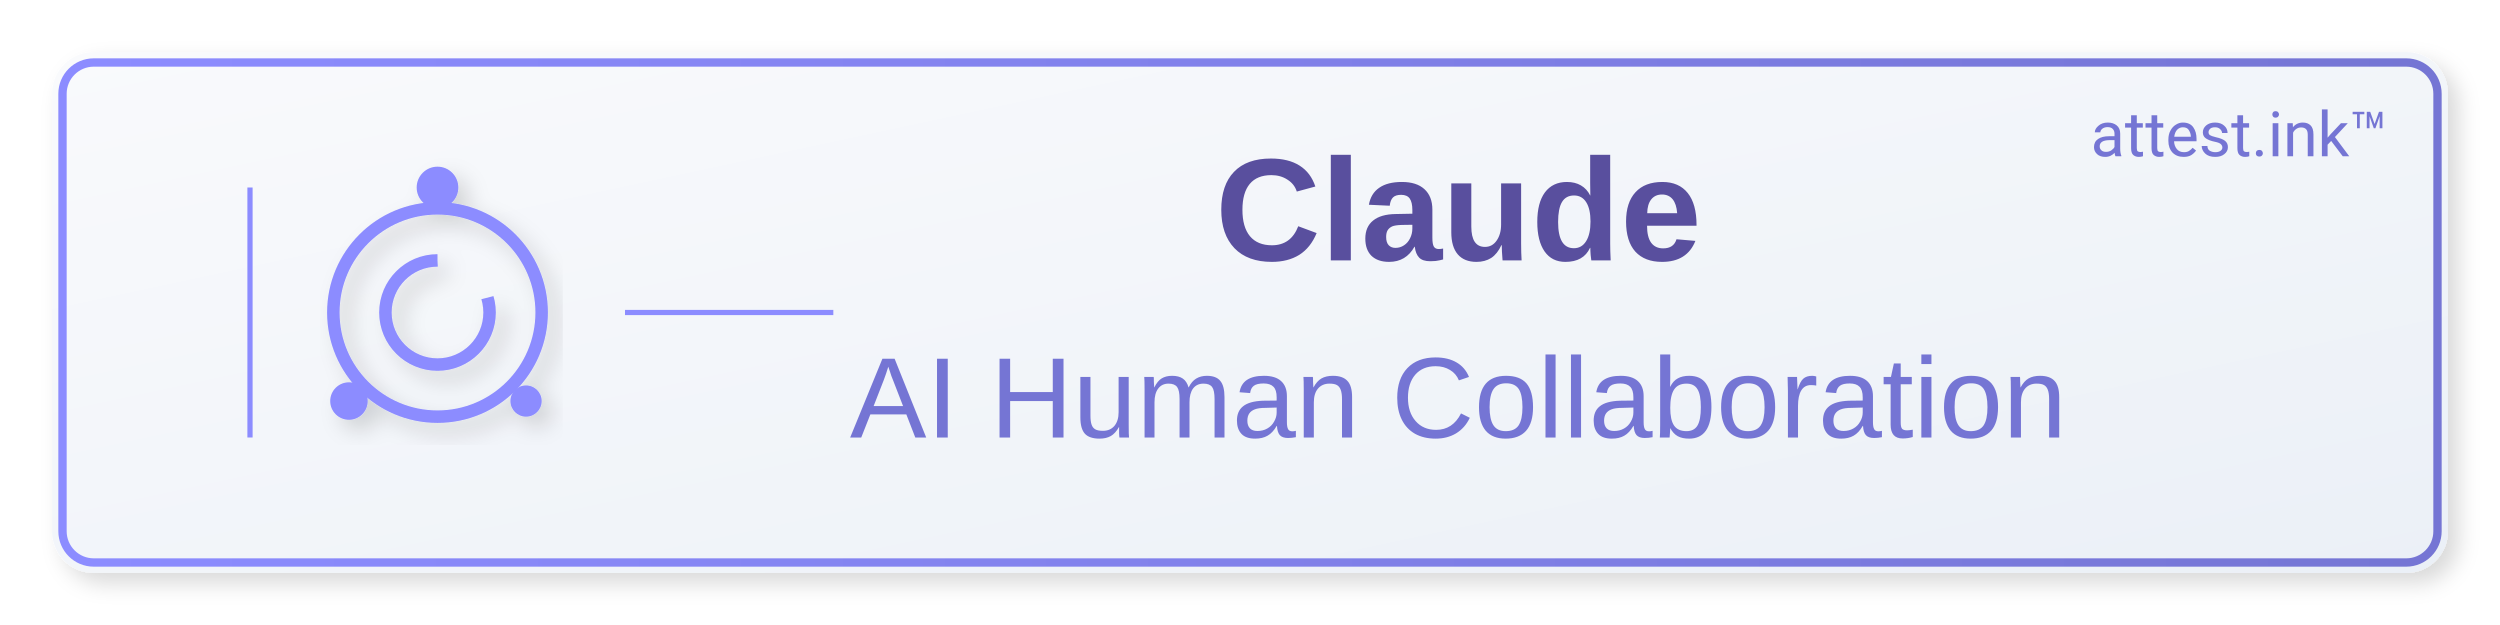
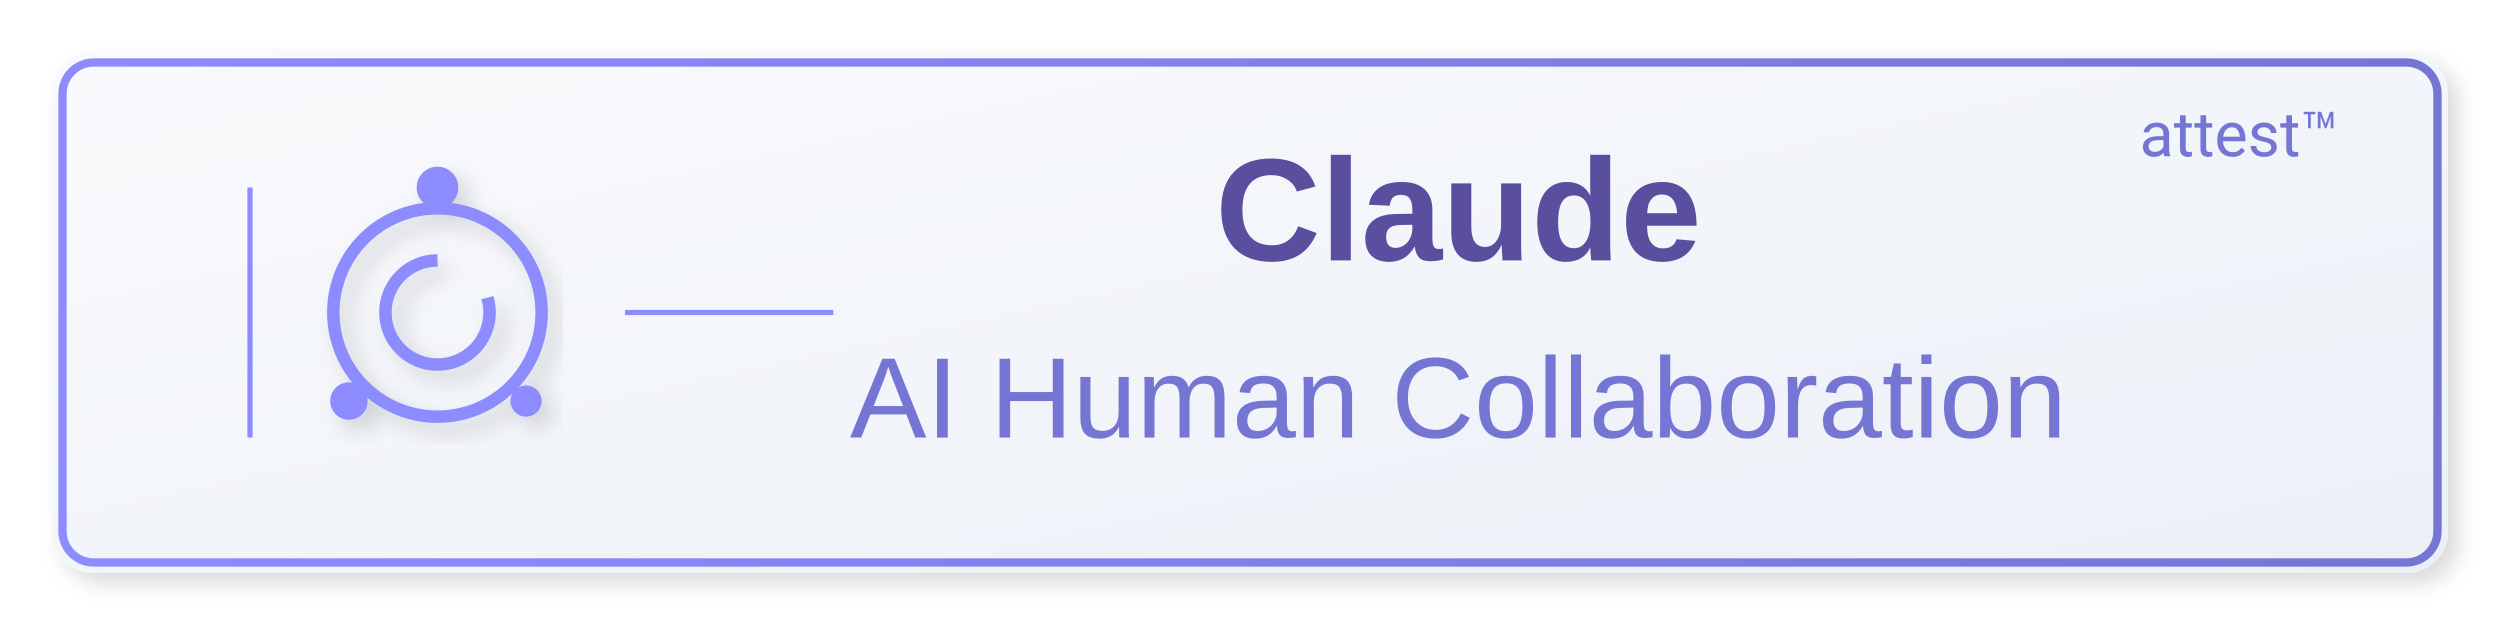
<svg xmlns="http://www.w3.org/2000/svg" viewBox="0 0 240 60">
  <defs>
    <linearGradient id="claudeBg" x1="0%" y1="0%" x2="100%" y2="100%">
      <stop offset="0%" stop-color="#f9fafc" />
      <stop offset="100%" stop-color="#ebf0f7" />
    </linearGradient>
    <linearGradient id="claudeAccent" x1="0%" y1="0%" x2="100%" y2="0%">
      <stop offset="0%" stop-color="#8C8CFF" />
      <stop offset="100%" stop-color="#7575D4" />
    </linearGradient>
    <filter id="claudeShadow" x="-10%" y="-10%" width="120%" height="120%">
      <feGaussianBlur in="SourceAlpha" stdDeviation="1" result="blur" />
      <feOffset dx="1" dy="1" result="offsetBlur" />
      <feFlood flood-color="rgba(0,0,0,0.15)" result="shadowColor" />
      <feComposite in="shadowColor" in2="offsetBlur" operator="in" result="shadowBlur" />
      <feBlend in="SourceGraphic" in2="shadowBlur" mode="normal" />
    </filter>
  </defs>
  <rect x="5" y="5" width="230" height="50" rx="4" ry="4" fill="url(#claudeBg)" filter="url(#claudeShadow)">
    <animate attributeName="opacity" values="0.97;1;0.97" dur="3s" repeatCount="indefinite" />
  </rect>
  <rect x="6" y="6" width="228" height="48" rx="3" ry="3" fill="none" stroke="url(#claudeAccent)" stroke-width="0.8" />
  <g transform="translate(42, 30)" filter="url(#claudeShadow)">
    <circle cx="0" cy="0" r="10" fill="none" stroke="#8C8CFF" stroke-width="1.2">
      <animate attributeName="r" values="10;10.5;10" dur="3s" repeatCount="indefinite" />
      <animate attributeName="stroke-width" values="1.2;1.5;1.2" dur="3s" repeatCount="indefinite" />
    </circle>
    <path d="M0,-5 A5,5 0 1,0 0,5 A5,5 0 1,0 0,-5" fill="none" stroke="#8C8CFF" stroke-width="1.2" stroke-dasharray="25 31.4" stroke-dashoffset="0">
      <animate attributeName="stroke-dashoffset" values="0;31.4" dur="8s" repeatCount="indefinite" />
    </path>
    <g>
      <animateTransform attributeName="transform" type="rotate" from="0" to="360" dur="8s" repeatCount="indefinite" />
      <circle cx="0" cy="-12" r="2" fill="#8C8CFF">
        <animate attributeName="r" values="2;1.7;2" dur="4s" repeatCount="indefinite" />
        <animate attributeName="opacity" values="0.7;1;0.7" dur="4s" repeatCount="indefinite" />
      </circle>
      <circle cx="8.5" cy="8.5" r="1.5" fill="#8C8CFF">
        <animate attributeName="r" values="1.5;1.2;1.5" dur="3s" repeatCount="indefinite" />
        <animate attributeName="opacity" values="0.7;1;0.7" dur="3s" repeatCount="indefinite" />
      </circle>
      <circle cx="-8.5" cy="8.5" r="1.8" fill="#8C8CFF">
        <animate attributeName="r" values="1.8;1.4;1.8" dur="5s" repeatCount="indefinite" />
        <animate attributeName="opacity" values="0.7;1;0.7" dur="5s" repeatCount="indefinite" />
      </circle>
    </g>
    <circle cx="0" cy="0" r="6" fill="none" stroke="#8C8CFF" stroke-width="0.8" opacity="0">
      <animate attributeName="r" values="6;16" dur="3s" repeatCount="indefinite" />
      <animate attributeName="opacity" values="0.6;0" dur="3s" repeatCount="indefinite" />
    </circle>
  </g>
  <g transform="translate(140, 30)" text-anchor="middle">
    <text x="0" y="-5" font-family="'Helvetica Neue', Arial, sans-serif" font-size="14" fill="#594F9E" font-weight="600">Claude</text>
    <text x="0" y="12" font-family="'Helvetica Neue', Arial, sans-serif" font-size="11" fill="#7575D4">AI Human Collaboration</text>
-     <text x="75" y="-15" font-family="'Segoe UI', Roboto, sans-serif" font-size="6" fill="#7575D4">attest.ink™</text>
+     <text x="75" y="-15" font-family="'Segoe UI', Roboto, sans-serif" font-size="6" fill="#7575D4">attest™</text>
  </g>
  <line x1="24" y1="18" x2="24" y2="42" stroke="#8C8CFF" stroke-width="0.5" />
  <line x1="60" y1="30" x2="80" y2="30" stroke="#8C8CFF" stroke-width="0.5" />
</svg>
